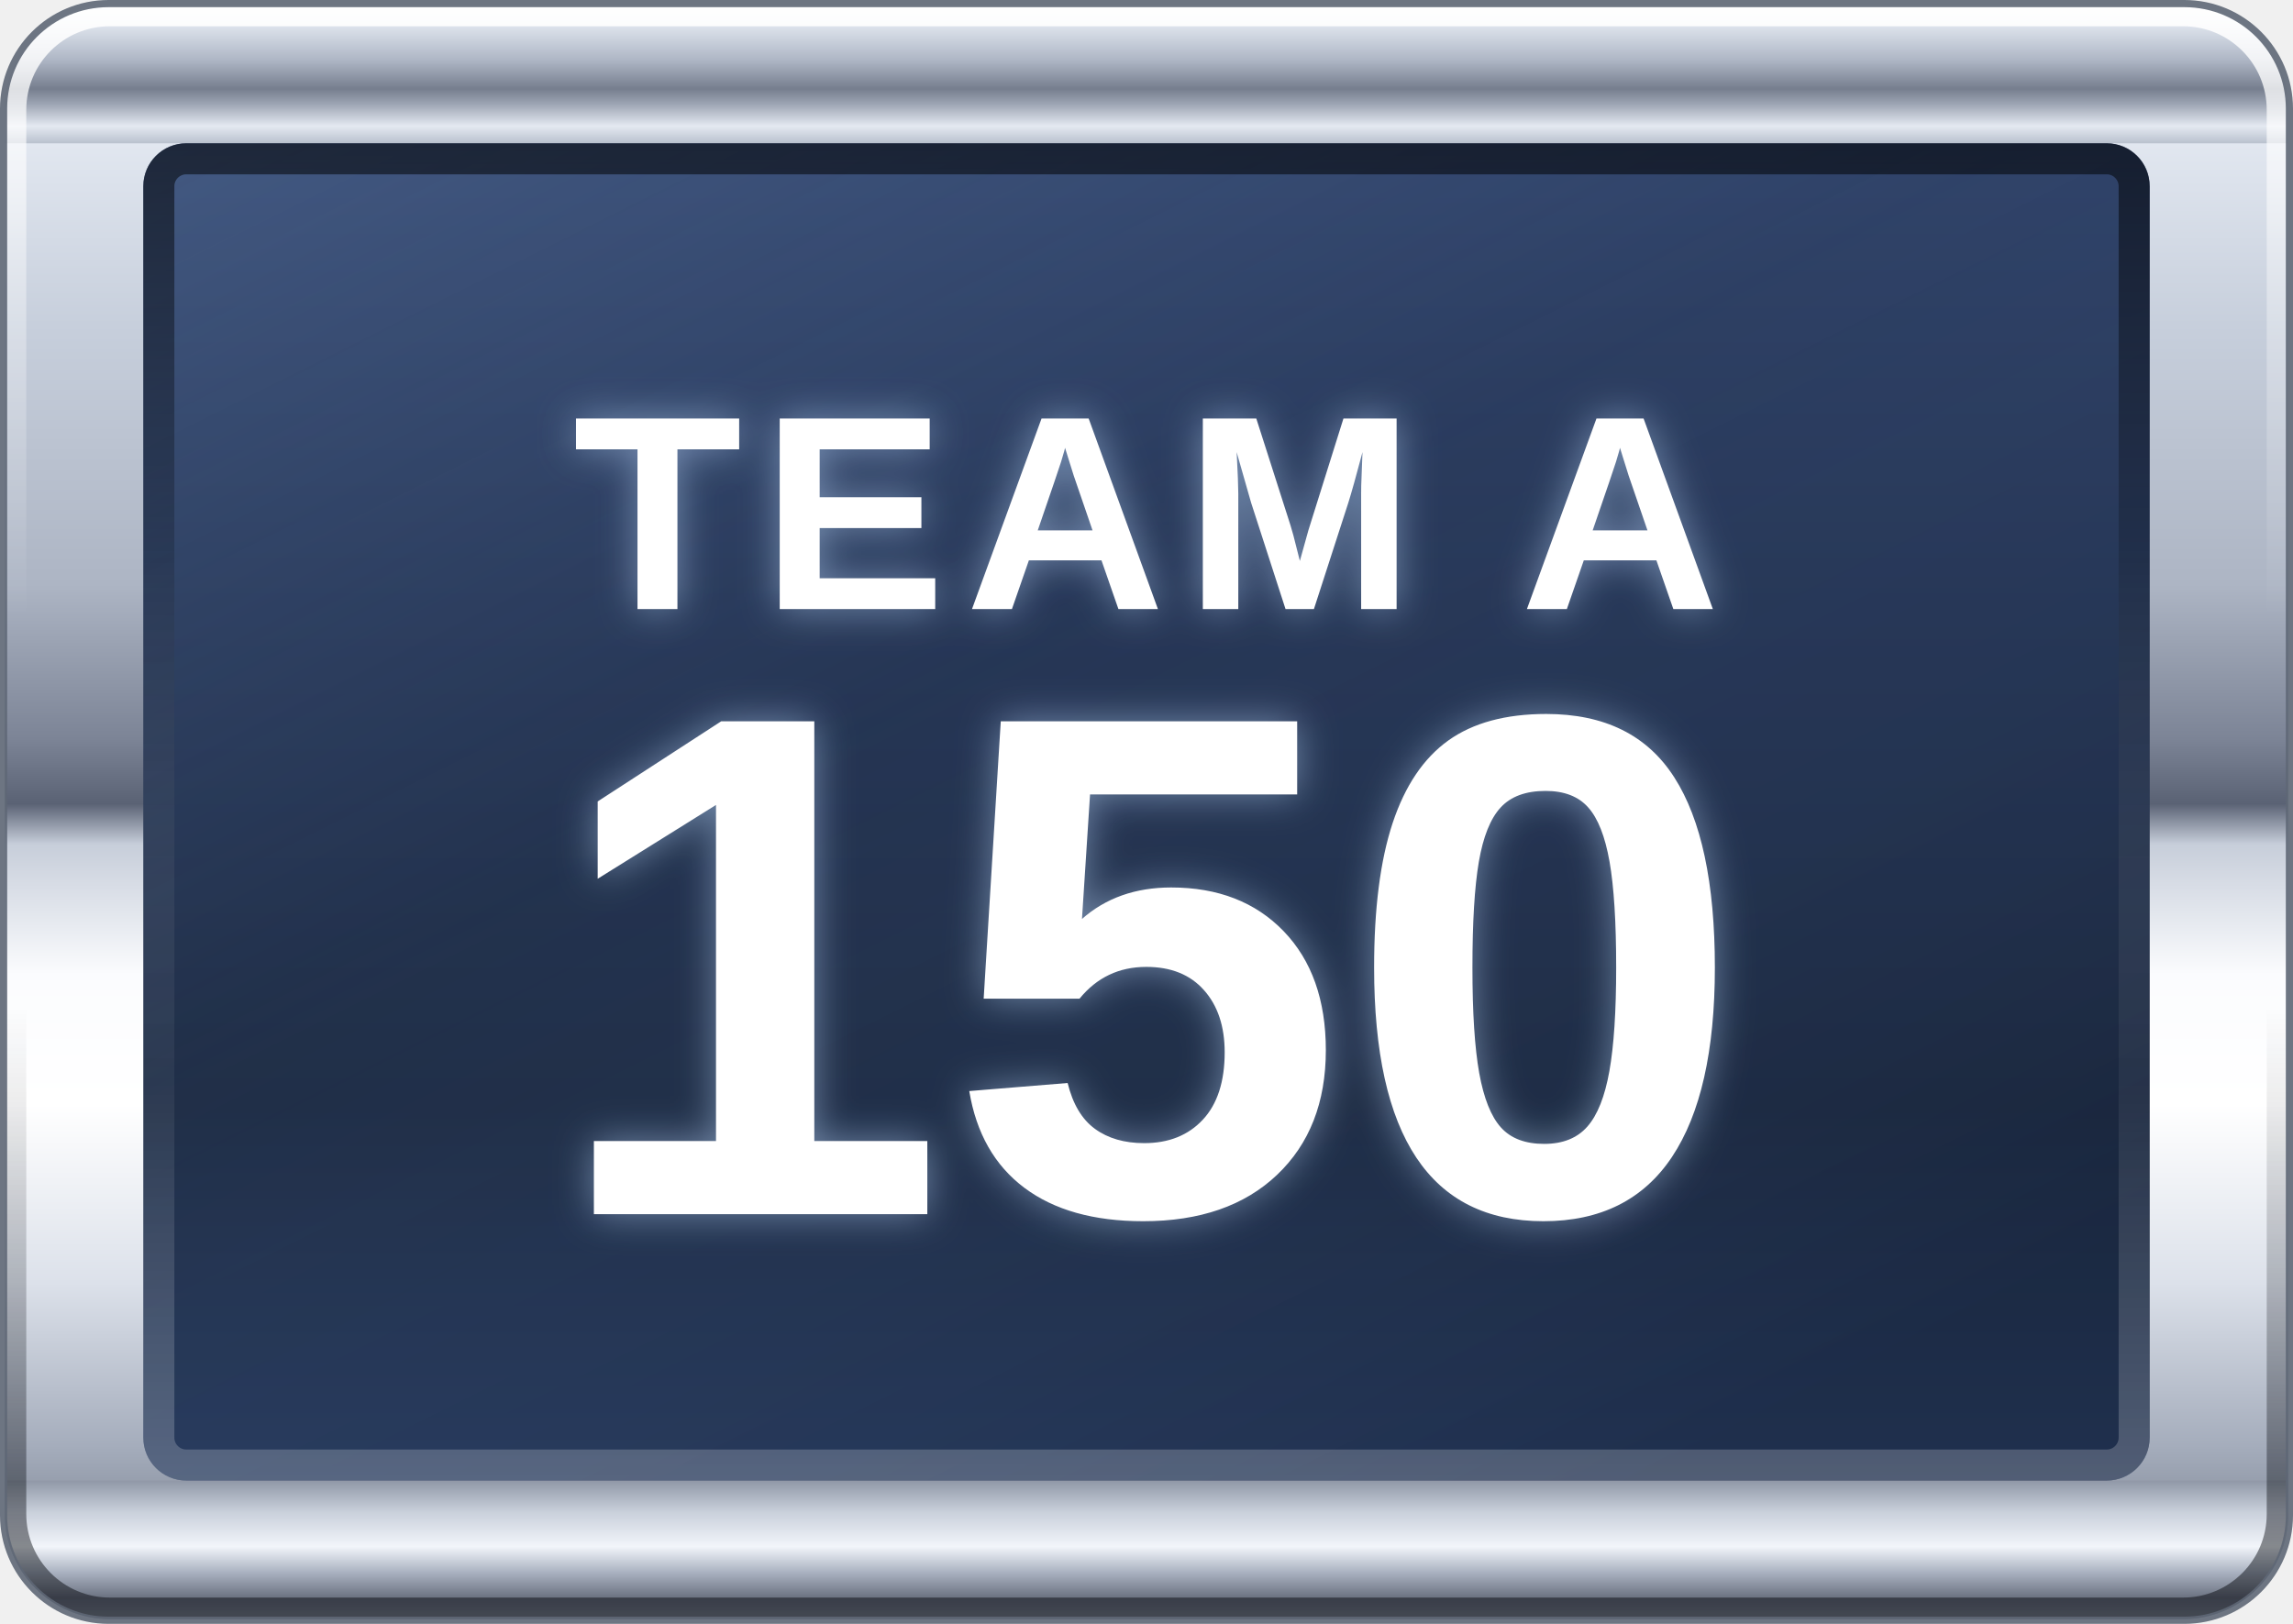
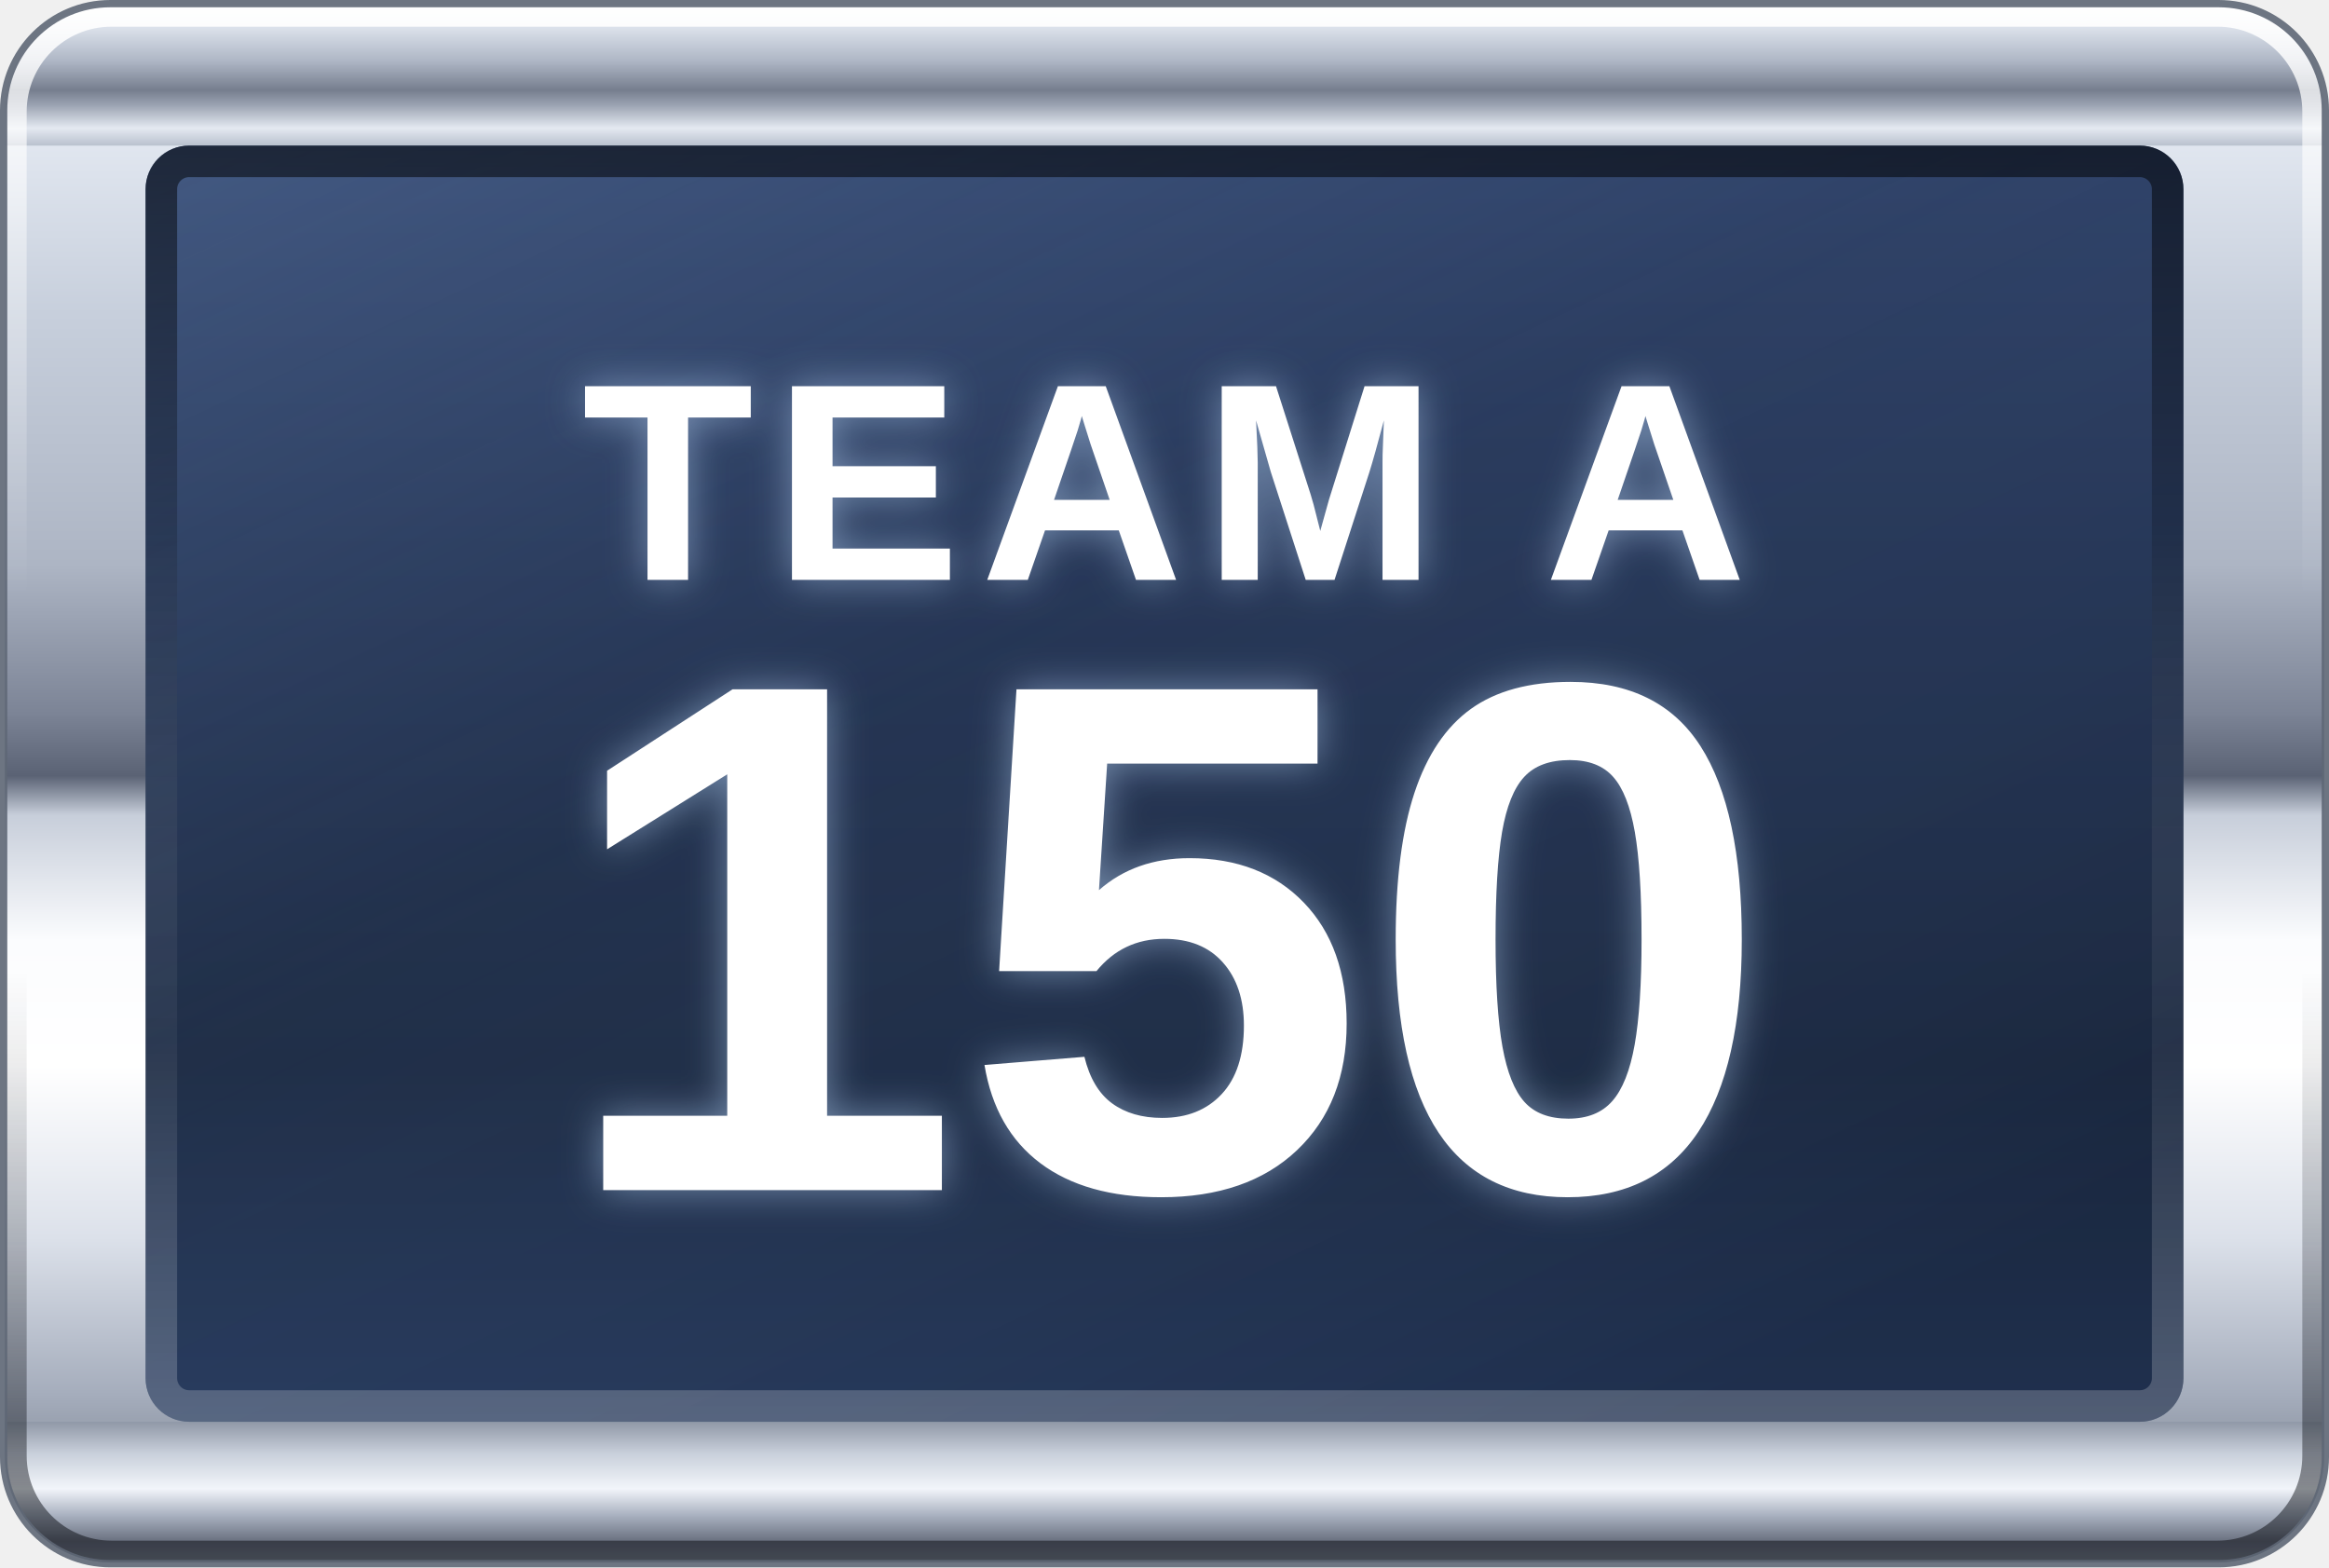
- <svg xmlns="http://www.w3.org/2000/svg" viewBox="0 0 480 340" width="480" height="340">
+ <svg xmlns="http://www.w3.org/2000/svg" viewBox="0 0 480 323" width="480" height="323">
  <defs>
    <linearGradient id="chrome" x1="0" y1="0" x2="0" y2="1">
      <stop offset="0.00" stop-color="#F6F9FD" />
      <stop offset="0.06" stop-color="#E8EDF5" />
      <stop offset="0.20" stop-color="#C7CFDC" />
      <stop offset="0.36" stop-color="#ADB5C4" />
      <stop offset="0.455" stop-color="#7C8496" />
      <stop offset="0.495" stop-color="#5A6274" />
      <stop offset="0.520" stop-color="#C7CEDA" />
      <stop offset="0.60" stop-color="#FBFCFE" />
      <stop offset="0.68" stop-color="#FFFFFF" />
      <stop offset="0.79" stop-color="#DCE1EA" />
      <stop offset="0.89" stop-color="#A5ADBC" />
      <stop offset="0.96" stop-color="#79818F" />
      <stop offset="1.00" stop-color="#AEB6C4" />
    </linearGradient>
    <linearGradient id="bevel" x1="0" y1="0" x2="0" y2="1">
      <stop offset="0.00" stop-color="#FFFFFF" stop-opacity="0.95" />
      <stop offset="0.16" stop-color="#FFFFFF" stop-opacity="0.40" />
      <stop offset="0.38" stop-color="#FFFFFF" stop-opacity="0.00" />
      <stop offset="0.62" stop-color="#0B0E14" stop-opacity="0.00" />
      <stop offset="0.85" stop-color="#0B0E14" stop-opacity="0.30" />
      <stop offset="1.00" stop-color="#0B0E14" stop-opacity="0.55" />
    </linearGradient>
    <linearGradient id="screen" x1="0" y1="0" x2="0" y2="1">
      <stop offset="0.00" stop-color="#2C3E63" />
      <stop offset="0.35" stop-color="#22314F" />
      <stop offset="0.72" stop-color="#1B283F" />
      <stop offset="1.00" stop-color="#243657" />
    </linearGradient>
    <linearGradient id="recess" x1="0" y1="0" x2="0" y2="1">
      <stop offset="0.00" stop-color="#000000" stop-opacity="0.55" />
      <stop offset="0.30" stop-color="#000000" stop-opacity="0.18" />
      <stop offset="0.70" stop-color="#FFFFFF" stop-opacity="0.05" />
      <stop offset="1.00" stop-color="#FFFFFF" stop-opacity="0.22" />
    </linearGradient>
    <linearGradient id="sheen" x1="0" y1="0" x2="0.75" y2="1">
      <stop offset="0.00" stop-color="#9FC6FF" stop-opacity="0.20" />
      <stop offset="0.45" stop-color="#7FA8E8" stop-opacity="0.05" />
      <stop offset="1.00" stop-color="#0A1428" stop-opacity="0.18" />
    </linearGradient>
    <filter id="glow" x="-25%" y="-25%" width="150%" height="150%">
      <feGaussianBlur stdDeviation="9" result="b" />
      <feMerge>
        <feMergeNode in="b" />
        <feMergeNode in="SourceGraphic" />
      </feMerge>
    </filter>
    <filter id="textglow" x="-35%" y="-35%" width="170%" height="180%">
      <feDropShadow dx="0" dy="7" stdDeviation="5" flood-color="#04070E" flood-opacity="0.72" />
      <feGaussianBlur in="SourceAlpha" stdDeviation="4" result="b" />
      <feFlood flood-color="#BEDCFF" flood-opacity="0.5" result="c" />
      <feComposite in="c" in2="b" operator="in" result="glow" />
      <feMerge>
        <feMergeNode in="glow" />
        <feMergeNode in="SourceGraphic" />
      </feMerge>
    </filter>
    <linearGradient id="frameTop" gradientUnits="userSpaceOnUse" x1="0" y1="0" x2="0" y2="30">
      <stop offset="0.00" stop-color="#FDFEFF" />
      <stop offset="0.18" stop-color="#DDE3EC" />
      <stop offset="0.42" stop-color="#AEB6C5" />
      <stop offset="0.62" stop-color="#767E8E" />
      <stop offset="0.72" stop-color="#9AA2B1" />
      <stop offset="0.88" stop-color="#E4E9F1" />
      <stop offset="1.00" stop-color="#B9C1CE" />
    </linearGradient>
-     <linearGradient id="frameBottom" gradientUnits="userSpaceOnUse" x1="0" y1="310" x2="0" y2="340">
+     <linearGradient id="frameBottom" gradientUnits="userSpaceOnUse" x1="0" y1="293" x2="0" y2="323">
      <stop offset="0.00" stop-color="#9098A7" />
      <stop offset="0.22" stop-color="#C9D0DB" />
      <stop offset="0.46" stop-color="#F2F5FA" />
      <stop offset="0.64" stop-color="#AAB2C1" />
      <stop offset="0.82" stop-color="#6A7180" />
      <stop offset="1.00" stop-color="#8F97A5" />
    </linearGradient>
    <clipPath id="frameClip">
-       <rect x="1" y="1" width="478" height="338" rx="22" />
+       <rect x="1" y="1" width="478" height="321" rx="22" />
    </clipPath>
    <clipPath id="screenClip">
-       <rect x="30" y="30" width="420" height="280" rx="9" />
+       <rect x="30" y="30" width="420" height="263" rx="9" />
    </clipPath>
  </defs>
  <g transform="translate(0,0)">
-     <rect x="1" y="1" width="478" height="338" rx="22" fill="url(#chrome)" />
+     <rect x="1" y="1" width="478" height="321" rx="22" fill="url(#chrome)" />
    <g clip-path="url(#frameClip)">
      <rect x="0" y="0" width="480" height="30" fill="url(#frameTop)" />
-       <rect x="0" y="310" width="480" height="30" fill="url(#frameBottom)" />
-       <rect x="1" y="1" width="478" height="338" rx="22" fill="none" stroke="url(#bevel)" stroke-width="9" />
+       <rect x="0" y="293" width="480" height="30" fill="url(#frameBottom)" />
+       <rect x="1" y="1" width="478" height="321" rx="22" fill="none" stroke="url(#bevel)" stroke-width="9" />
    </g>
-     <rect x="0.75" y="0.75" width="478.5" height="338.5" rx="22" fill="none" stroke="#5F6776" stroke-width="1.5" stroke-opacity="0.9" />
-     <rect x="30" y="30" width="420" height="280" rx="9" fill="url(#screen)" />
+     <rect x="0.75" y="0.75" width="478.5" height="321.5" rx="22" fill="none" stroke="#5F6776" stroke-width="1.5" stroke-opacity="0.9" />
+     <rect x="30" y="30" width="420" height="263" rx="9" fill="url(#screen)" />
    <g clip-path="url(#screenClip)">
-       <rect x="30" y="30" width="420" height="280" fill="url(#sheen)" />
+       <rect x="30" y="30" width="420" height="263" fill="url(#sheen)" />
    </g>
    <g clip-path="url(#screenClip)">
-       <rect x="30" y="30" width="420" height="280" rx="9" fill="none" stroke="url(#recess)" stroke-width="13" />
+       <rect x="30" y="30" width="420" height="263" rx="9" fill="none" stroke="url(#recess)" stroke-width="13" />
    </g>
-     <text x="240" y="127.53" text-anchor="middle" font-family="'Arial Narrow','Haettenschweiler','Arial Bold',Arial,Helvetica,sans-serif" font-size="58" font-weight="bold" letter-spacing="4" fill="#FFFFFF" filter="url(#textglow)">TEAM A</text>
-     <text x="240" y="254.23" text-anchor="middle" font-family="'Arial Narrow','Haettenschweiler','Arial Bold',Arial,Helvetica,sans-serif" font-size="150" font-weight="bold" fill="#FFFFFF" filter="url(#textglow)">150</text>
+     <text x="240" y="119.50" text-anchor="middle" font-family="'Arial Narrow','Haettenschweiler','Arial Bold',Arial,Helvetica,sans-serif" font-size="58" font-weight="bold" letter-spacing="4" fill="#FFFFFF" filter="url(#textglow)">TEAM A</text>
+     <text x="240" y="245.26" text-anchor="middle" font-family="'Arial Narrow','Haettenschweiler','Arial Bold',Arial,Helvetica,sans-serif" font-size="150" font-weight="bold" fill="#FFFFFF" filter="url(#textglow)">150</text>
  </g>
</svg>
